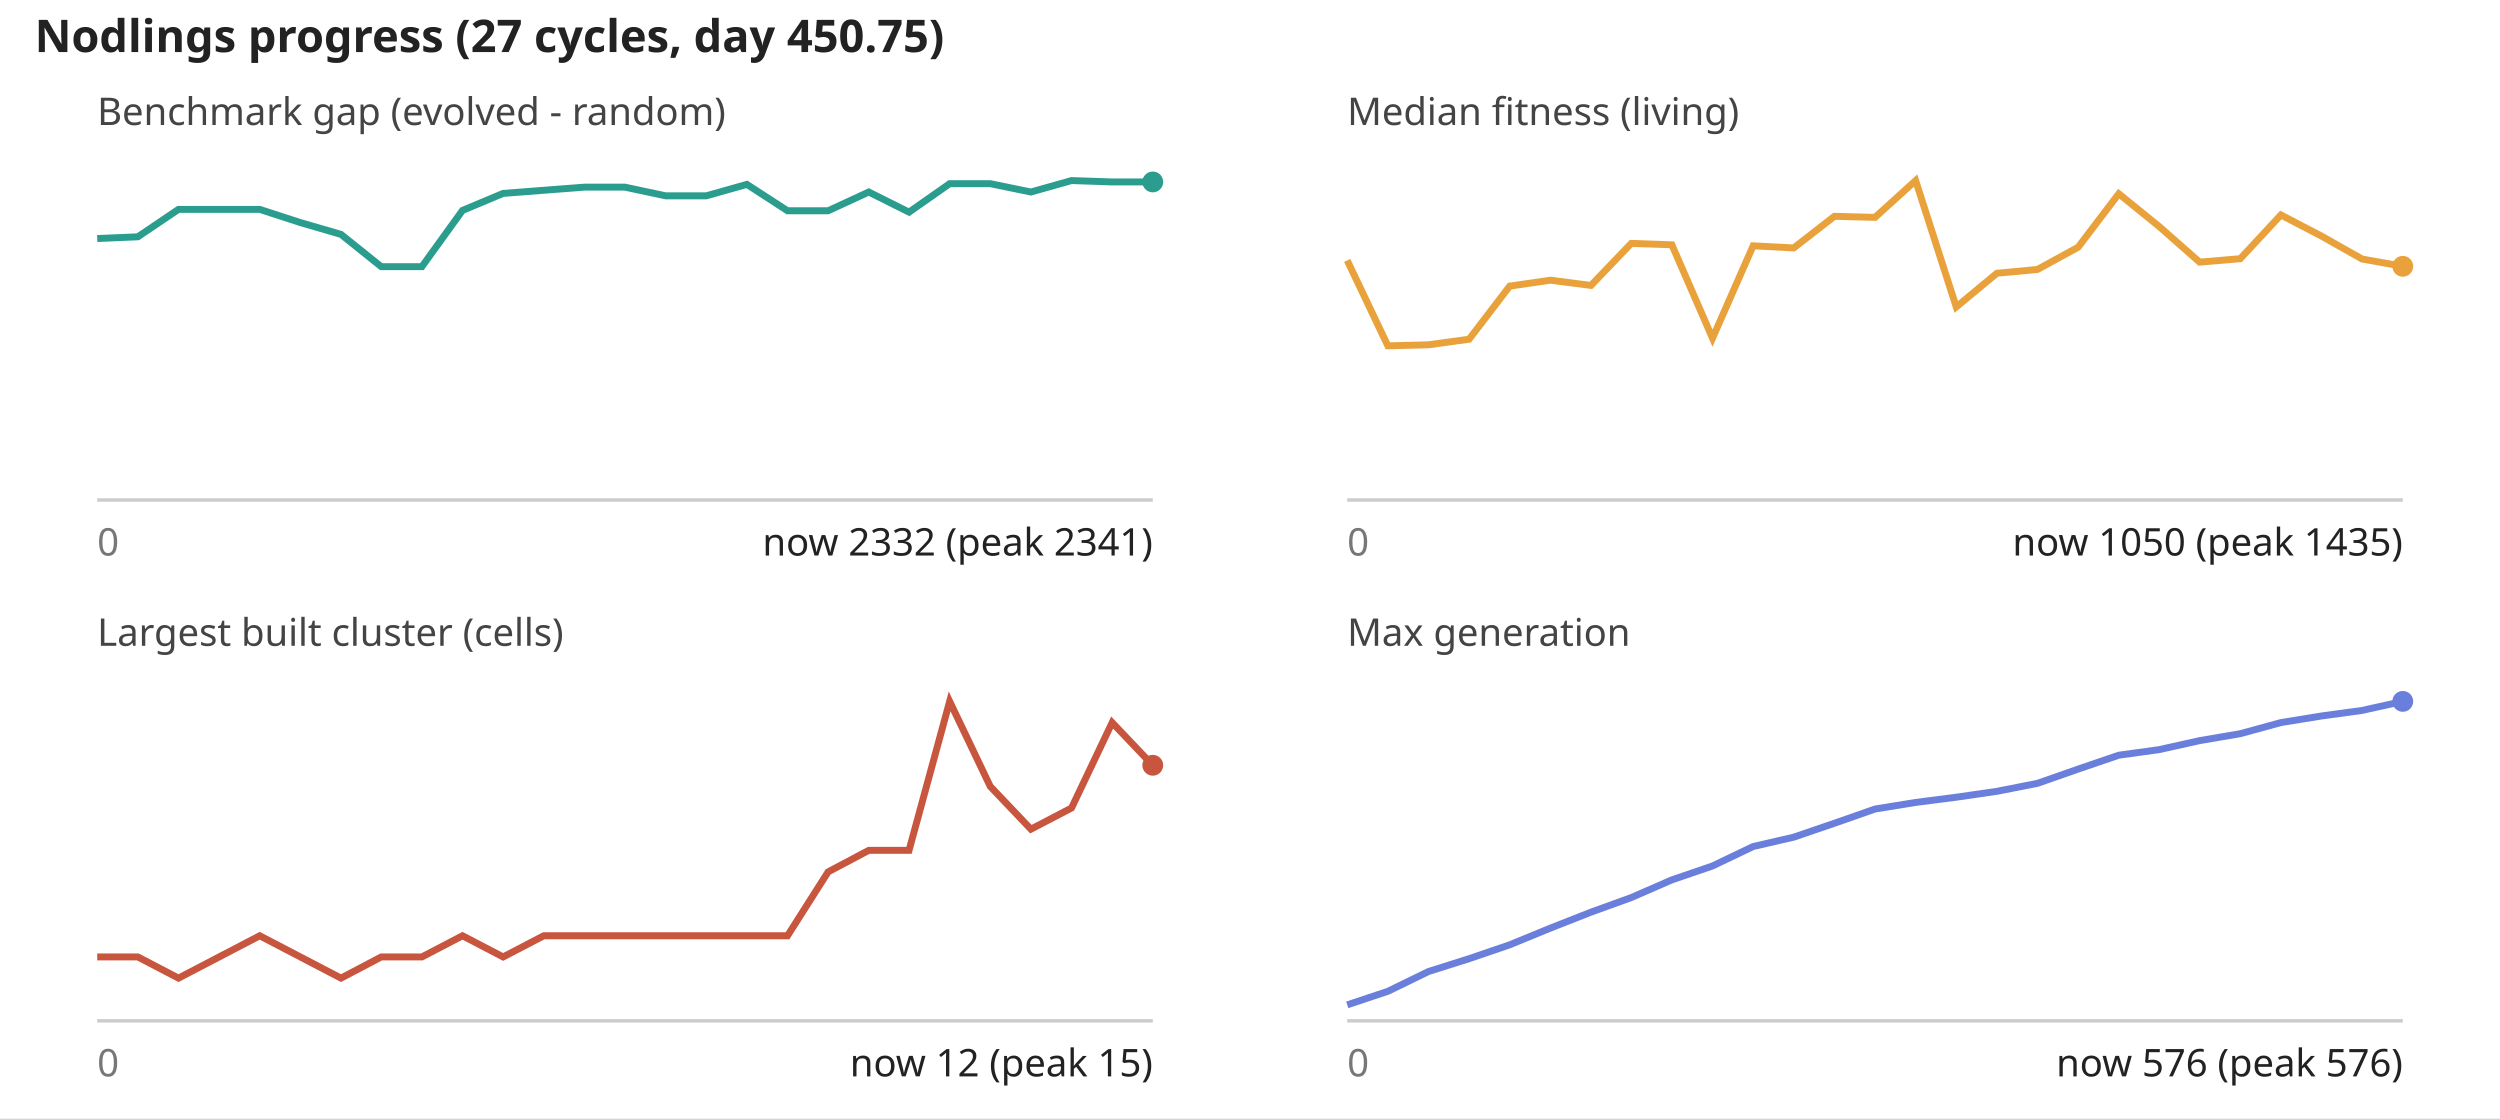
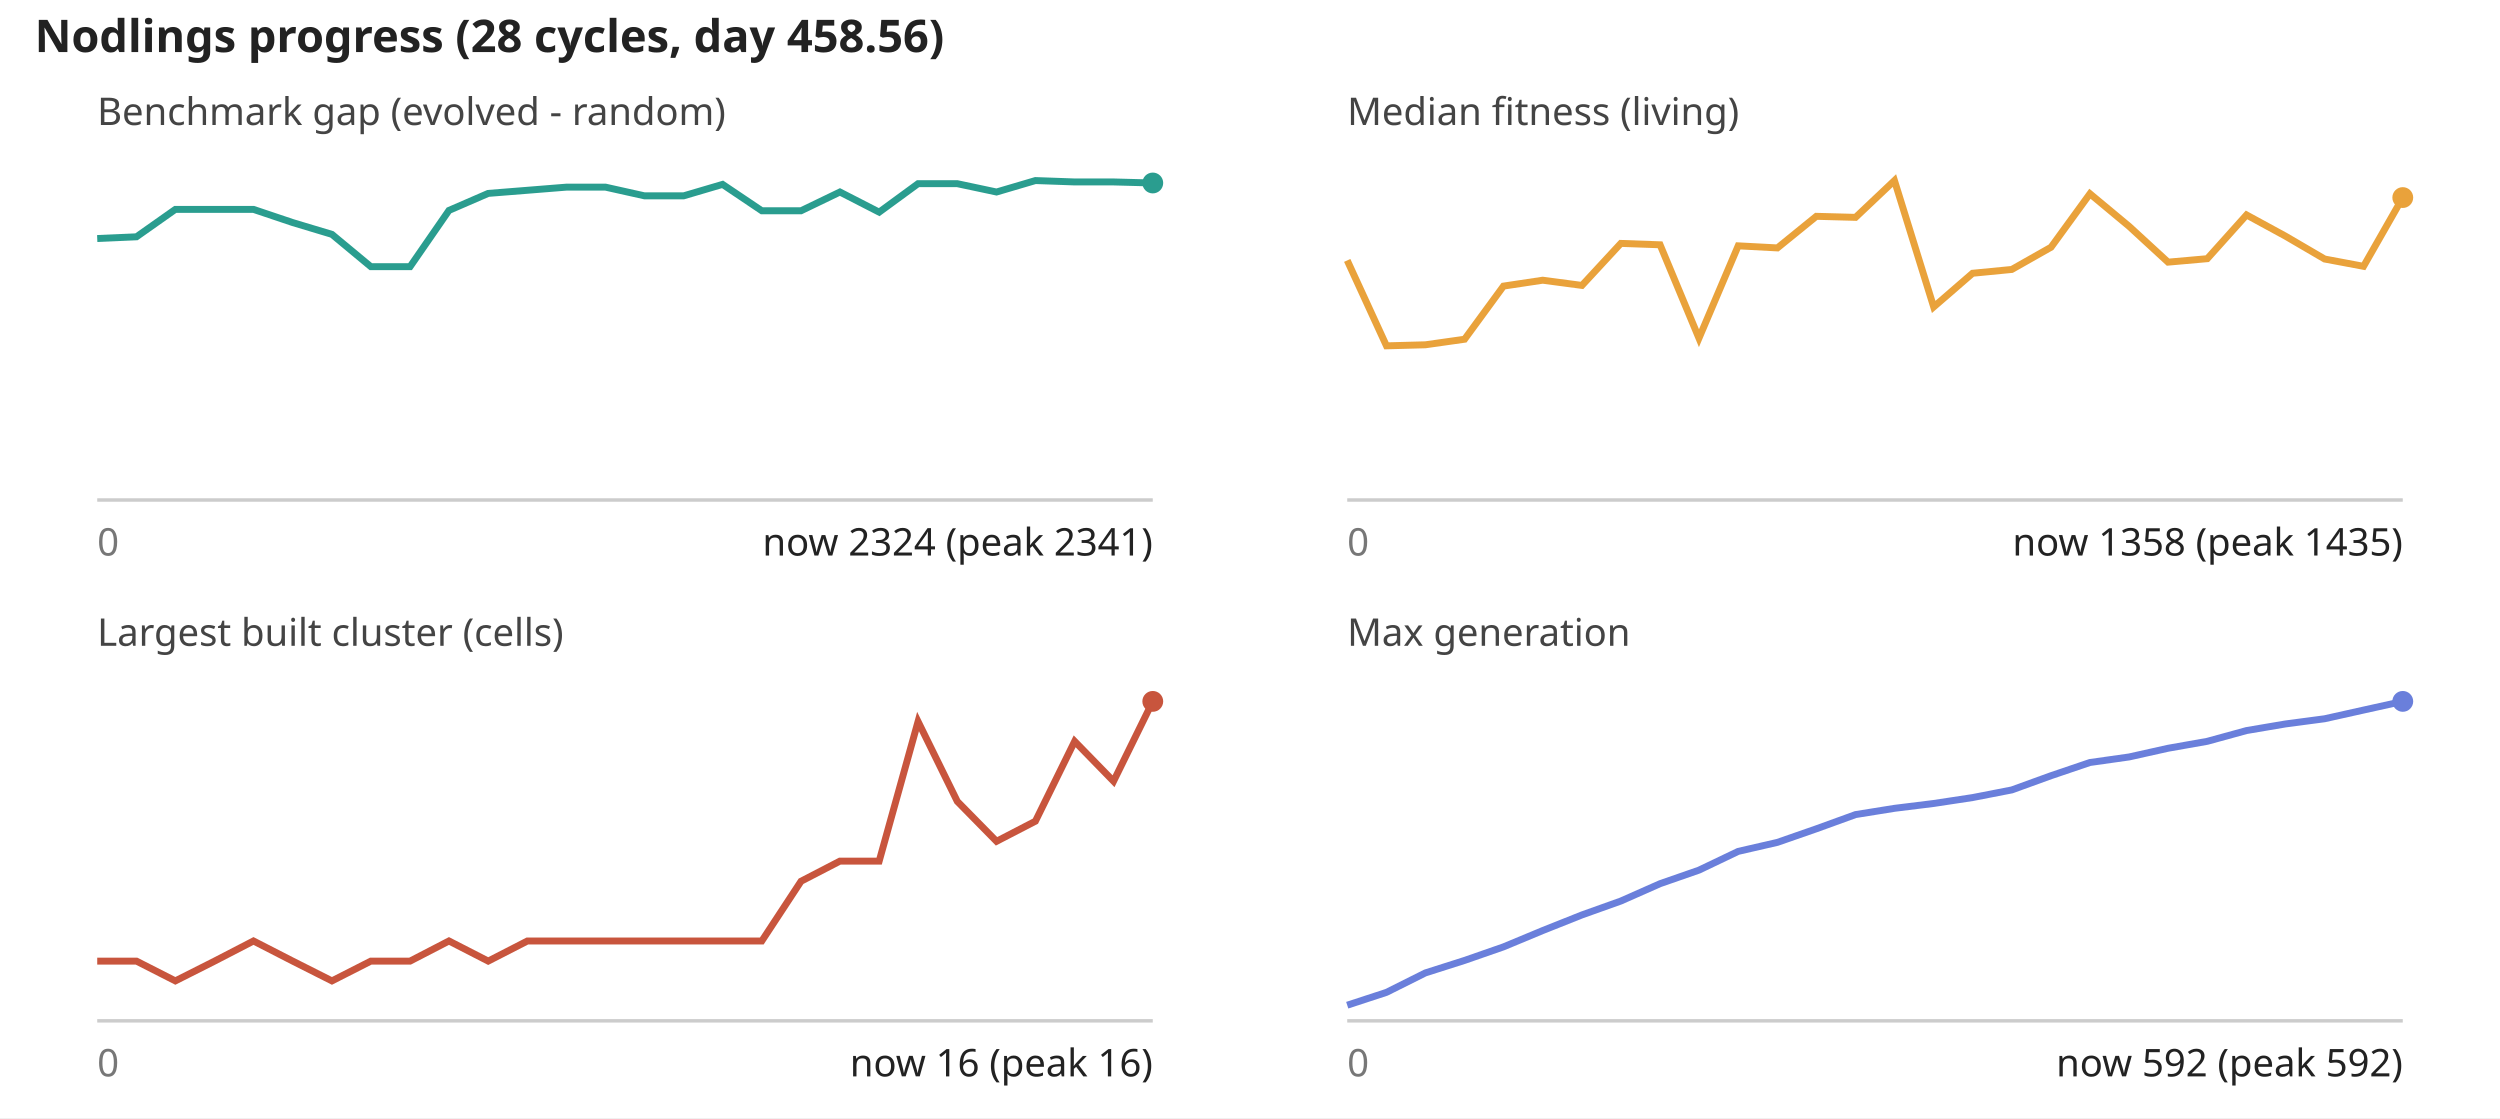
<svg xmlns="http://www.w3.org/2000/svg" viewBox="0 0 720 322" font-family="sans-serif" font-size="11">
  <rect width="100%" height="100%" fill="#fff" />
-   <text x="10" y="15" font-size="13" font-weight="bold" fill="#222">Nodlings progress (27 cycles, day 450.75)</text>
+   <text x="10" y="15" font-size="13" font-weight="bold" fill="#222">Nodlings progress (28 cycles, day 458.56)</text>
  <text x="28" y="36" fill="#444">Benchmark gap (evolved - random)</text>
  <line x1="28" y1="144" x2="332" y2="144" stroke="#ccc" />
-   <polyline fill="none" stroke="#2a9d8f" stroke-width="2" points="28.0,68.7 39.7,68.2 51.4,60.3 63.1,60.3 74.8,60.3 86.5,64.1 98.2,67.5 109.8,76.8 121.5,76.8 133.2,60.6 144.9,55.7 156.6,54.8 168.3,53.9 180.0,53.9 191.7,56.4 203.4,56.4 215.1,53.1 226.8,60.7 238.5,60.7 250.2,55.3 261.8,61.1 273.5,52.9 285.2,52.9 296.9,55.3 308.6,52.0 320.3,52.4 332.0,52.4" />
-   <circle cx="332.0" cy="52.4" r="3" fill="#2a9d8f" />
+   <polyline fill="none" stroke="#2a9d8f" stroke-width="2" points="28.0,68.7 39.3,68.2 50.5,60.3 61.8,60.3 73.0,60.3 84.3,64.1 95.6,67.5 106.8,76.8 118.1,76.8 129.3,60.6 140.6,55.7 151.9,54.8 163.1,53.9 174.4,53.9 185.6,56.4 196.9,56.4 208.1,53.1 219.4,60.7 230.7,60.7 241.9,55.3 253.2,61.1 264.4,52.9 275.7,52.9 287.0,55.3 298.2,52.0 309.5,52.4 320.7,52.4 332.0,52.7" />
+   <circle cx="332.0" cy="52.7" r="3" fill="#2a9d8f" />
  <text x="28" y="160" fill="#777">0</text>
-   <text x="332" y="160" text-anchor="end" fill="#222">now 2332 (peak 2341)</text>
+   <text x="332" y="160" text-anchor="end" fill="#222">now 2324 (peak 2341)</text>
  <text x="388" y="36" fill="#444">Median fitness (living)</text>
  <line x1="388" y1="144" x2="692" y2="144" stroke="#ccc" />
-   <polyline fill="none" stroke="#e9a23b" stroke-width="2" points="388.0,75.0 399.7,99.6 411.4,99.3 423.1,97.7 434.8,82.4 446.5,80.7 458.2,82.2 469.8,70.1 481.5,70.5 493.2,97.4 504.9,70.8 516.6,71.4 528.3,62.3 540.0,62.6 551.7,52.0 563.4,88.4 575.1,78.7 586.8,77.6 598.5,71.2 610.2,55.8 621.8,65.2 633.5,75.5 645.2,74.5 656.9,61.9 668.6,68.0 680.3,74.6 692.0,76.7" />
-   <circle cx="692.0" cy="76.7" r="3" fill="#e9a23b" />
+   <polyline fill="none" stroke="#e9a23b" stroke-width="2" points="388.0,75.0 399.3,99.6 410.5,99.3 421.8,97.7 433.0,82.4 444.3,80.7 455.6,82.2 466.8,70.1 478.1,70.5 489.3,97.4 500.6,70.8 511.9,71.4 523.1,62.3 534.4,62.6 545.6,52.0 556.9,88.4 568.1,78.7 579.4,77.6 590.7,71.2 601.9,55.8 613.2,65.2 624.4,75.5 635.7,74.5 647.0,61.9 658.2,68.0 669.5,74.6 680.7,76.7 692.0,56.9" />
+   <circle cx="692.0" cy="56.9" r="3" fill="#e9a23b" />
  <text x="388" y="160" fill="#777">0</text>
-   <text x="692" y="160" text-anchor="end" fill="#222">now 1050 (peak 1435)</text>
+   <text x="692" y="160" text-anchor="end" fill="#222">now 1358 (peak 1435)</text>
  <text x="28" y="186" fill="#444">Largest built cluster (cells)</text>
  <line x1="28" y1="294" x2="332" y2="294" stroke="#ccc" />
-   <polyline fill="none" stroke="#c8553d" stroke-width="2" points="28.0,275.6 39.7,275.6 51.4,281.7 63.1,275.6 74.8,269.5 86.5,275.6 98.2,281.7 109.8,275.6 121.5,275.6 133.2,269.5 144.9,275.6 156.6,269.5 168.3,269.5 180.0,269.5 191.7,269.5 203.4,269.5 215.1,269.5 226.8,269.5 238.5,251.1 250.2,244.9 261.8,244.9 273.5,202.0 285.2,226.5 296.9,238.8 308.6,232.7 320.3,208.1 332.0,220.4" />
-   <circle cx="332.0" cy="220.4" r="3" fill="#c8553d" />
+   <polyline fill="none" stroke="#c8553d" stroke-width="2" points="28.0,276.8 39.3,276.8 50.5,282.5 61.8,276.8 73.0,271.0 84.3,276.8 95.6,282.5 106.8,276.8 118.1,276.8 129.3,271.0 140.6,276.8 151.9,271.0 163.1,271.0 174.4,271.0 185.6,271.0 196.9,271.0 208.1,271.0 219.4,271.0 230.7,253.8 241.9,248.0 253.2,248.0 264.4,207.8 275.7,230.8 287.0,242.3 298.2,236.5 309.5,213.5 320.7,225.0 332.0,202.0" />
+   <circle cx="332.0" cy="202.0" r="3" fill="#c8553d" />
  <text x="28" y="310" fill="#777">0</text>
-   <text x="332" y="310" text-anchor="end" fill="#222">now 12 (peak 15)</text>
+   <text x="332" y="310" text-anchor="end" fill="#222">now 16 (peak 16)</text>
  <text x="388" y="186" fill="#444">Max generation</text>
  <line x1="388" y1="294" x2="692" y2="294" stroke="#ccc" />
-   <polyline fill="none" stroke="#6a7fdb" stroke-width="2" points="388.0,289.4 399.7,285.5 411.4,279.8 423.1,276.1 434.8,272.1 446.5,267.3 458.2,262.7 469.8,258.5 481.5,253.4 493.2,249.4 504.9,243.8 516.6,241.1 528.3,237.1 540.0,233.0 551.7,231.1 563.4,229.6 575.1,227.9 586.8,225.6 598.5,221.5 610.2,217.5 621.8,215.9 633.5,213.3 645.2,211.3 656.9,208.1 668.6,206.2 680.3,204.6 692.0,202.0" />
+   <polyline fill="none" stroke="#6a7fdb" stroke-width="2" points="388.0,289.5 399.3,285.8 410.5,280.2 421.8,276.6 433.0,272.7 444.3,268.0 455.6,263.5 466.8,259.5 478.1,254.5 489.3,250.6 500.6,245.2 511.9,242.6 523.1,238.7 534.4,234.6 545.6,232.8 556.9,231.4 568.1,229.7 579.4,227.5 590.7,223.4 601.9,219.6 613.2,218.0 624.4,215.5 635.7,213.5 647.0,210.4 658.2,208.5 669.5,207.0 680.7,204.5 692.0,202.0" />
  <circle cx="692.0" cy="202.0" r="3" fill="#6a7fdb" />
  <text x="388" y="310" fill="#777">0</text>
-   <text x="692" y="310" text-anchor="end" fill="#222">now 576 (peak 576)</text>
+   <text x="692" y="310" text-anchor="end" fill="#222">now 592 (peak 592)</text>
</svg>
